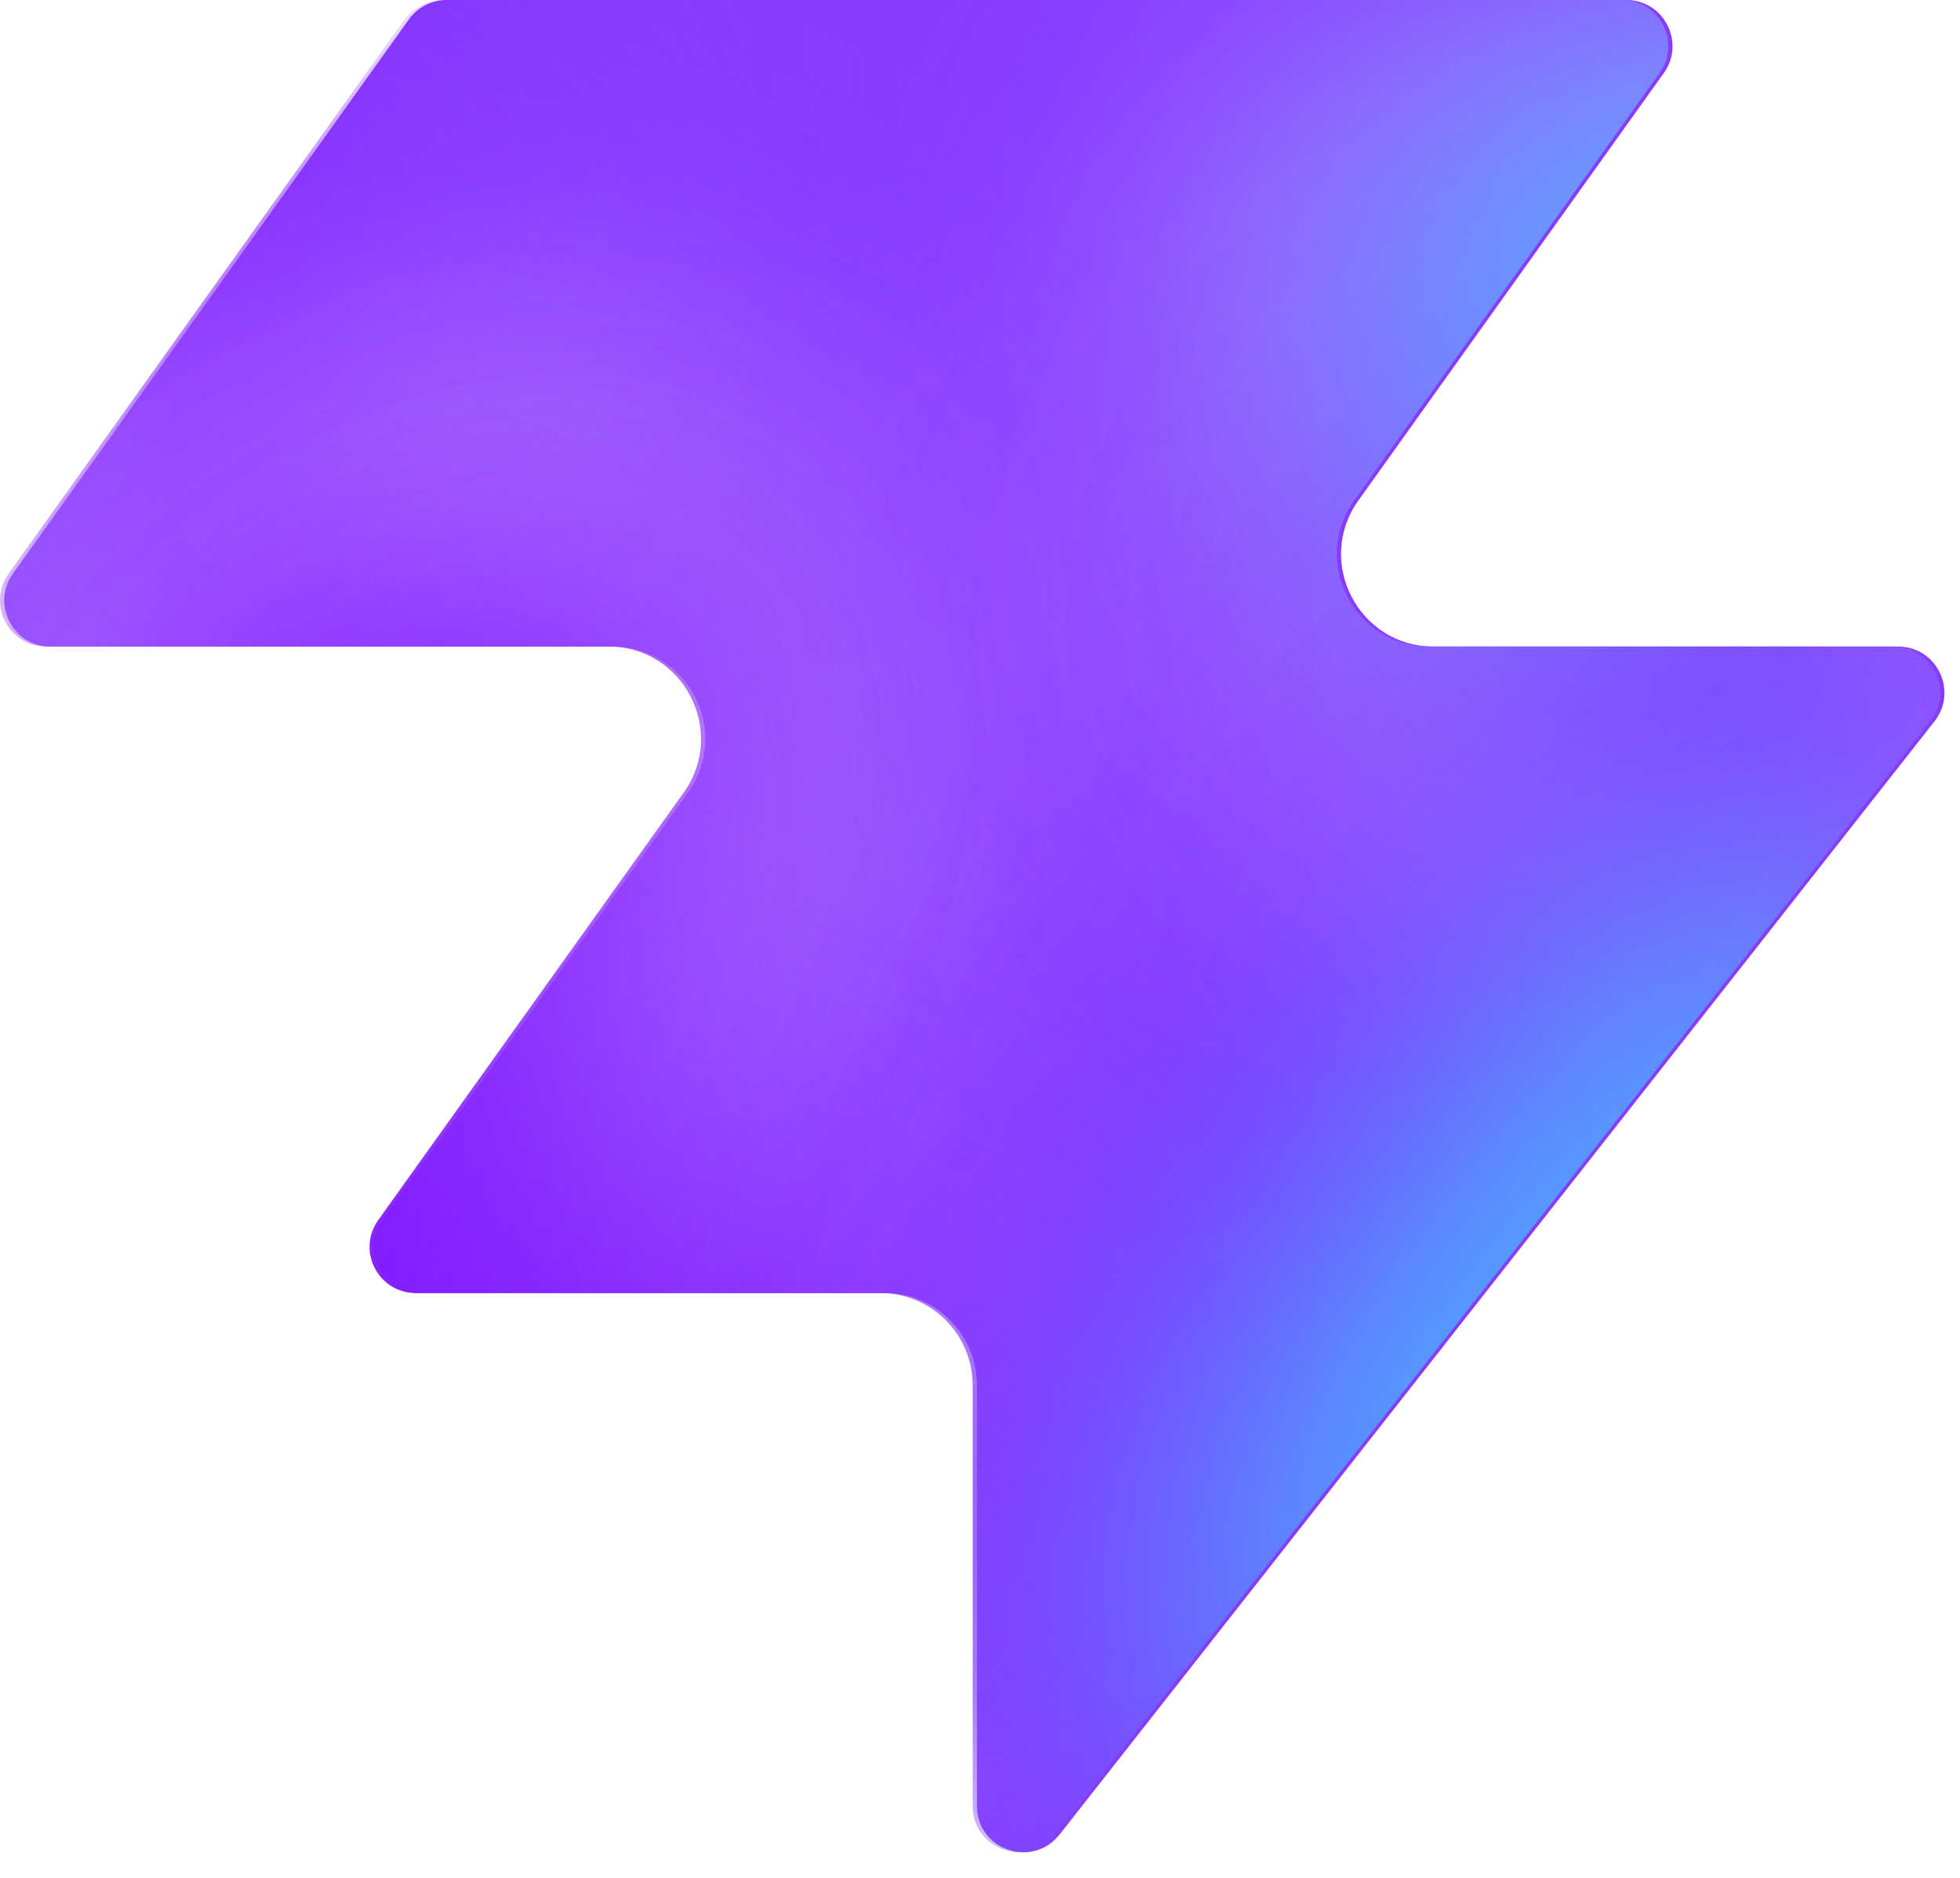
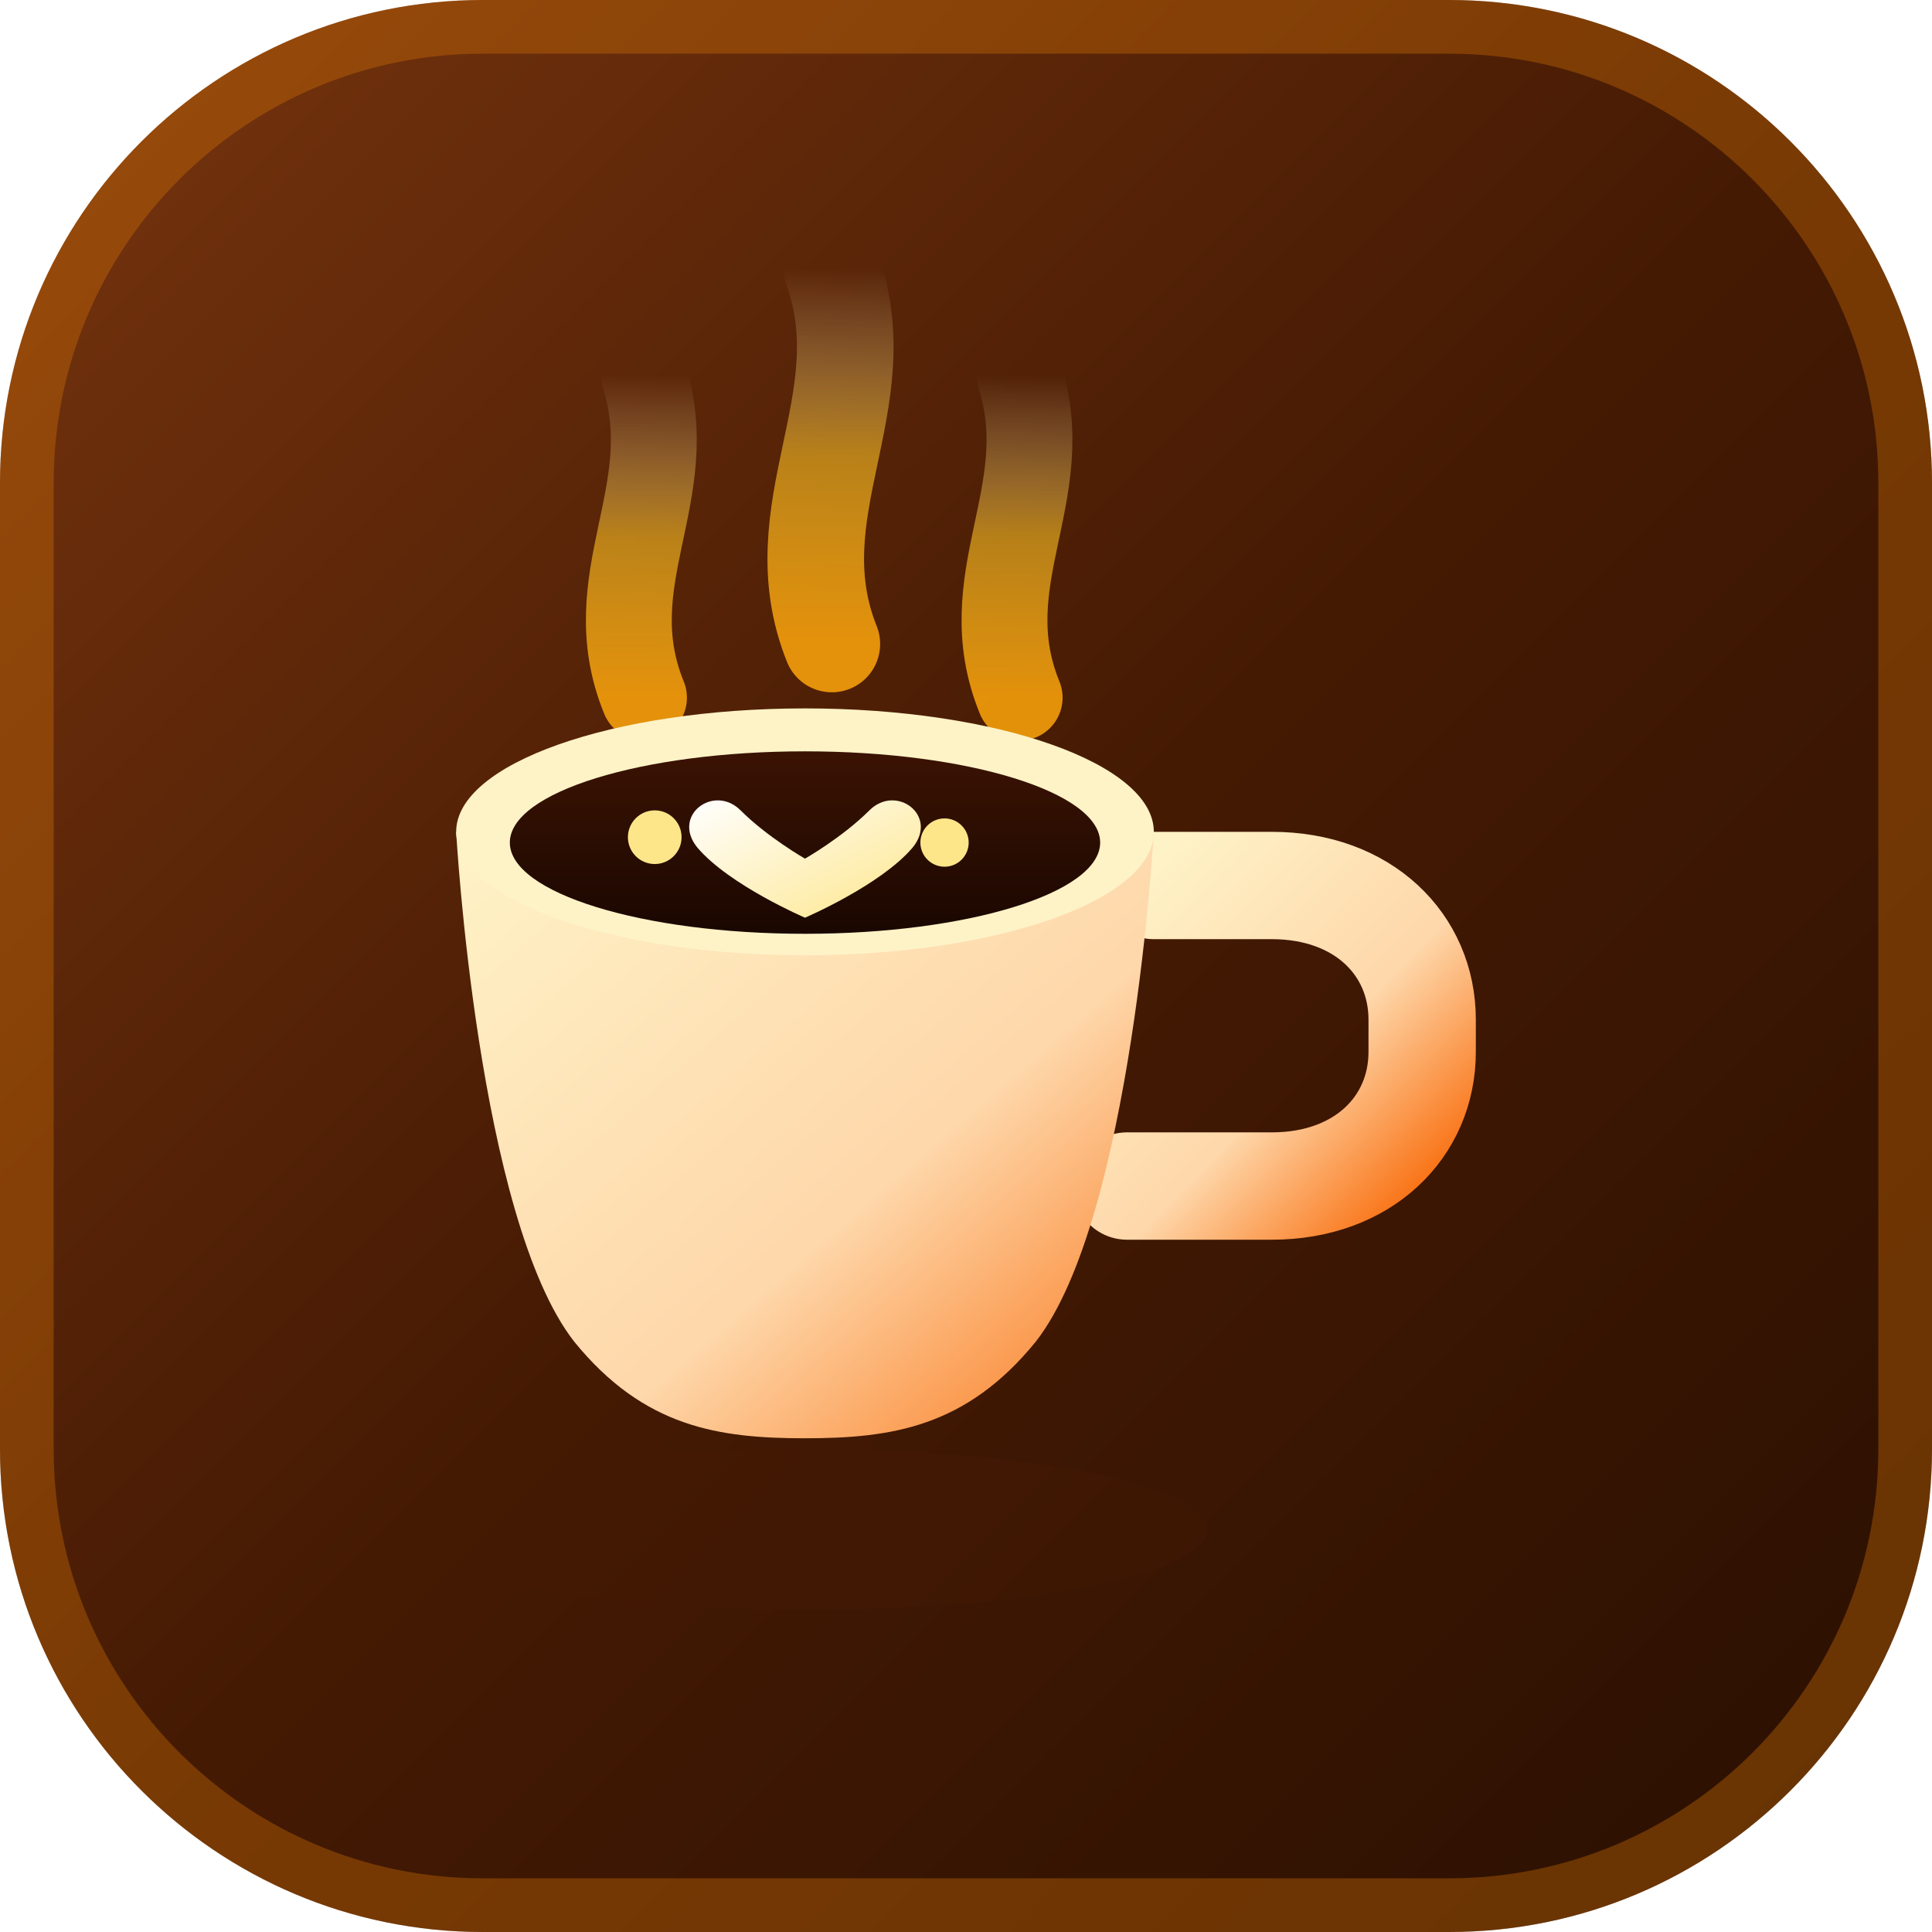
- <svg xmlns="http://www.w3.org/2000/svg" width="48" height="46" fill="none" viewBox="0 0 48 46">
-   <path fill="#863bff" d="M25.946 44.938c-.664.845-2.021.375-2.021-.698V33.937a2.26 2.26 0 0 0-2.262-2.262H10.287c-.92 0-1.456-1.04-.92-1.788l7.48-10.471c1.07-1.497 0-3.578-1.842-3.578H1.237c-.92 0-1.456-1.04-.92-1.788L10.013.474c.214-.297.556-.474.92-.474h28.894c.92 0 1.456 1.04.92 1.788l-7.48 10.471c-1.07 1.498 0 3.579 1.842 3.579h11.377c.943 0 1.473 1.088.89 1.83L25.947 44.94z" style="fill:#863bff;fill:color(display-p3 .525 .23 1);fill-opacity:1" />
-   <mask id="a" width="48" height="46" x="0" y="0" maskUnits="userSpaceOnUse" style="mask-type:alpha">
-     <path fill="#000" d="M25.842 44.938c-.664.844-2.021.375-2.021-.698V33.937a2.26 2.26 0 0 0-2.262-2.262H10.183c-.92 0-1.456-1.04-.92-1.788l7.48-10.471c1.07-1.498 0-3.579-1.842-3.579H1.133c-.92 0-1.456-1.04-.92-1.787L9.91.473c.214-.297.556-.474.92-.474h28.894c.92 0 1.456 1.04.92 1.788l-7.48 10.471c-1.07 1.498 0 3.578 1.842 3.578h11.377c.943 0 1.473 1.088.89 1.832L25.843 44.94z" style="fill:#000;fill-opacity:1" />
-   </mask>
-   <g mask="url(#a)">
-     <g filter="url(#b)">
-       <ellipse cx="5.508" cy="14.704" fill="#ede6ff" rx="5.508" ry="14.704" style="fill:#ede6ff;fill:color(display-p3 .927 .903 1);fill-opacity:1" transform="matrix(.00324 1 1 -.00324 -4.47 31.516)" />
-     </g>
-     <g filter="url(#c)">
-       <ellipse cx="10.399" cy="29.851" fill="#ede6ff" rx="10.399" ry="29.851" style="fill:#ede6ff;fill:color(display-p3 .927 .903 1);fill-opacity:1" transform="matrix(.00324 1 1 -.00324 -39.328 7.883)" />
-     </g>
-     <g filter="url(#d)">
-       <ellipse cx="5.508" cy="30.487" fill="#7e14ff" rx="5.508" ry="30.487" style="fill:#7e14ff;fill:color(display-p3 .492 .077 1);fill-opacity:1" transform="rotate(89.814 -25.913 -14.639)scale(1 -1)" />
-     </g>
-     <g filter="url(#e)">
-       <ellipse cx="5.508" cy="30.599" fill="#7e14ff" rx="5.508" ry="30.599" style="fill:#7e14ff;fill:color(display-p3 .492 .077 1);fill-opacity:1" transform="rotate(89.814 -32.644 -3.334)scale(1 -1)" />
-     </g>
-     <g filter="url(#f)">
-       <ellipse cx="5.508" cy="30.599" fill="#7e14ff" rx="5.508" ry="30.599" style="fill:#7e14ff;fill:color(display-p3 .492 .077 1);fill-opacity:1" transform="matrix(.00324 1 1 -.00324 -34.34 30.47)" />
-     </g>
-     <g filter="url(#g)">
-       <ellipse cx="14.072" cy="22.078" fill="#ede6ff" rx="14.072" ry="22.078" style="fill:#ede6ff;fill:color(display-p3 .927 .903 1);fill-opacity:1" transform="rotate(93.35 24.506 48.493)scale(-1 1)" />
-     </g>
-     <g filter="url(#h)">
-       <ellipse cx="3.47" cy="21.501" fill="#7e14ff" rx="3.47" ry="21.501" style="fill:#7e14ff;fill:color(display-p3 .492 .077 1);fill-opacity:1" transform="rotate(89.009 28.708 47.59)scale(-1 1)" />
-     </g>
-     <g filter="url(#i)">
-       <ellipse cx="3.47" cy="21.501" fill="#7e14ff" rx="3.47" ry="21.501" style="fill:#7e14ff;fill:color(display-p3 .492 .077 1);fill-opacity:1" transform="rotate(89.009 28.708 47.59)scale(-1 1)" />
-     </g>
-     <g filter="url(#j)">
-       <ellipse cx=".387" cy="8.972" fill="#7e14ff" rx="4.407" ry="29.108" style="fill:#7e14ff;fill:color(display-p3 .492 .077 1);fill-opacity:1" transform="rotate(39.51 .387 8.972)" />
-     </g>
-     <g filter="url(#k)">
-       <ellipse cx="47.523" cy="-6.092" fill="#7e14ff" rx="4.407" ry="29.108" style="fill:#7e14ff;fill:color(display-p3 .492 .077 1);fill-opacity:1" transform="rotate(37.892 47.523 -6.092)" />
-     </g>
-     <g filter="url(#l)">
-       <ellipse cx="41.412" cy="6.333" fill="#47bfff" rx="5.971" ry="9.665" style="fill:#47bfff;fill:color(display-p3 .28 .748 1);fill-opacity:1" transform="rotate(37.892 41.412 6.333)" />
-     </g>
-     <g filter="url(#m)">
-       <ellipse cx="-1.879" cy="38.332" fill="#7e14ff" rx="4.407" ry="29.108" style="fill:#7e14ff;fill:color(display-p3 .492 .077 1);fill-opacity:1" transform="rotate(37.892 -1.88 38.332)" />
-     </g>
-     <g filter="url(#n)">
-       <ellipse cx="-1.879" cy="38.332" fill="#7e14ff" rx="4.407" ry="29.108" style="fill:#7e14ff;fill:color(display-p3 .492 .077 1);fill-opacity:1" transform="rotate(37.892 -1.88 38.332)" />
-     </g>
-     <g filter="url(#o)">
-       <ellipse cx="35.651" cy="29.907" fill="#7e14ff" rx="4.407" ry="29.108" style="fill:#7e14ff;fill:color(display-p3 .492 .077 1);fill-opacity:1" transform="rotate(37.892 35.651 29.907)" />
-     </g>
-     <g filter="url(#p)">
-       <ellipse cx="38.418" cy="32.4" fill="#47bfff" rx="5.971" ry="15.297" style="fill:#47bfff;fill:color(display-p3 .28 .748 1);fill-opacity:1" transform="rotate(37.892 38.418 32.4)" />
-     </g>
-   </g>
+ <svg xmlns="http://www.w3.org/2000/svg" width="64" height="64" viewBox="0 0 36 36" fill="none">
  <defs>
-     <filter id="b" width="60.045" height="41.654" x="-19.77" y="16.149" color-interpolation-filters="sRGB" filterUnits="userSpaceOnUse">
-       <feFlood flood-opacity="0" result="BackgroundImageFix" />
-       <feBlend in="SourceGraphic" in2="BackgroundImageFix" result="shape" />
-       <feGaussianBlur result="effect1_foregroundBlur_2002_17158" stdDeviation="7.659" />
-     </filter>
-     <filter id="c" width="90.34" height="51.437" x="-54.613" y="-7.533" color-interpolation-filters="sRGB" filterUnits="userSpaceOnUse">
-       <feFlood flood-opacity="0" result="BackgroundImageFix" />
-       <feBlend in="SourceGraphic" in2="BackgroundImageFix" result="shape" />
-       <feGaussianBlur result="effect1_foregroundBlur_2002_17158" stdDeviation="7.659" />
-     </filter>
-     <filter id="d" width="79.355" height="29.4" x="-49.64" y="2.03" color-interpolation-filters="sRGB" filterUnits="userSpaceOnUse">
-       <feFlood flood-opacity="0" result="BackgroundImageFix" />
-       <feBlend in="SourceGraphic" in2="BackgroundImageFix" result="shape" />
-       <feGaussianBlur result="effect1_foregroundBlur_2002_17158" stdDeviation="4.596" />
-     </filter>
-     <filter id="e" width="79.579" height="29.4" x="-45.045" y="20.029" color-interpolation-filters="sRGB" filterUnits="userSpaceOnUse">
-       <feFlood flood-opacity="0" result="BackgroundImageFix" />
-       <feBlend in="SourceGraphic" in2="BackgroundImageFix" result="shape" />
-       <feGaussianBlur result="effect1_foregroundBlur_2002_17158" stdDeviation="4.596" />
-     </filter>
-     <filter id="f" width="79.579" height="29.4" x="-43.513" y="21.178" color-interpolation-filters="sRGB" filterUnits="userSpaceOnUse">
-       <feFlood flood-opacity="0" result="BackgroundImageFix" />
-       <feBlend in="SourceGraphic" in2="BackgroundImageFix" result="shape" />
-       <feGaussianBlur result="effect1_foregroundBlur_2002_17158" stdDeviation="4.596" />
-     </filter>
-     <filter id="g" width="74.749" height="58.852" x="15.756" y="-17.901" color-interpolation-filters="sRGB" filterUnits="userSpaceOnUse">
-       <feFlood flood-opacity="0" result="BackgroundImageFix" />
-       <feBlend in="SourceGraphic" in2="BackgroundImageFix" result="shape" />
-       <feGaussianBlur result="effect1_foregroundBlur_2002_17158" stdDeviation="7.659" />
-     </filter>
-     <filter id="h" width="61.377" height="25.362" x="23.548" y="2.284" color-interpolation-filters="sRGB" filterUnits="userSpaceOnUse">
-       <feFlood flood-opacity="0" result="BackgroundImageFix" />
-       <feBlend in="SourceGraphic" in2="BackgroundImageFix" result="shape" />
-       <feGaussianBlur result="effect1_foregroundBlur_2002_17158" stdDeviation="4.596" />
-     </filter>
-     <filter id="i" width="61.377" height="25.362" x="23.548" y="2.284" color-interpolation-filters="sRGB" filterUnits="userSpaceOnUse">
-       <feFlood flood-opacity="0" result="BackgroundImageFix" />
-       <feBlend in="SourceGraphic" in2="BackgroundImageFix" result="shape" />
-       <feGaussianBlur result="effect1_foregroundBlur_2002_17158" stdDeviation="4.596" />
-     </filter>
-     <filter id="j" width="56.045" height="63.649" x="-27.636" y="-22.853" color-interpolation-filters="sRGB" filterUnits="userSpaceOnUse">
-       <feFlood flood-opacity="0" result="BackgroundImageFix" />
-       <feBlend in="SourceGraphic" in2="BackgroundImageFix" result="shape" />
-       <feGaussianBlur result="effect1_foregroundBlur_2002_17158" stdDeviation="4.596" />
-     </filter>
-     <filter id="k" width="54.814" height="64.646" x="20.116" y="-38.415" color-interpolation-filters="sRGB" filterUnits="userSpaceOnUse">
-       <feFlood flood-opacity="0" result="BackgroundImageFix" />
-       <feBlend in="SourceGraphic" in2="BackgroundImageFix" result="shape" />
-       <feGaussianBlur result="effect1_foregroundBlur_2002_17158" stdDeviation="4.596" />
-     </filter>
-     <filter id="l" width="33.541" height="35.313" x="24.641" y="-11.323" color-interpolation-filters="sRGB" filterUnits="userSpaceOnUse">
-       <feFlood flood-opacity="0" result="BackgroundImageFix" />
-       <feBlend in="SourceGraphic" in2="BackgroundImageFix" result="shape" />
-       <feGaussianBlur result="effect1_foregroundBlur_2002_17158" stdDeviation="4.596" />
-     </filter>
-     <filter id="m" width="54.814" height="64.646" x="-29.286" y="6.009" color-interpolation-filters="sRGB" filterUnits="userSpaceOnUse">
-       <feFlood flood-opacity="0" result="BackgroundImageFix" />
-       <feBlend in="SourceGraphic" in2="BackgroundImageFix" result="shape" />
-       <feGaussianBlur result="effect1_foregroundBlur_2002_17158" stdDeviation="4.596" />
-     </filter>
-     <filter id="n" width="54.814" height="64.646" x="-29.286" y="6.009" color-interpolation-filters="sRGB" filterUnits="userSpaceOnUse">
-       <feFlood flood-opacity="0" result="BackgroundImageFix" />
-       <feBlend in="SourceGraphic" in2="BackgroundImageFix" result="shape" />
-       <feGaussianBlur result="effect1_foregroundBlur_2002_17158" stdDeviation="4.596" />
-     </filter>
-     <filter id="o" width="54.814" height="64.646" x="8.244" y="-2.416" color-interpolation-filters="sRGB" filterUnits="userSpaceOnUse">
-       <feFlood flood-opacity="0" result="BackgroundImageFix" />
-       <feBlend in="SourceGraphic" in2="BackgroundImageFix" result="shape" />
-       <feGaussianBlur result="effect1_foregroundBlur_2002_17158" stdDeviation="4.596" />
-     </filter>
-     <filter id="p" width="39.409" height="43.623" x="18.713" y="10.588" color-interpolation-filters="sRGB" filterUnits="userSpaceOnUse">
-       <feFlood flood-opacity="0" result="BackgroundImageFix" />
-       <feBlend in="SourceGraphic" in2="BackgroundImageFix" result="shape" />
-       <feGaussianBlur result="effect1_foregroundBlur_2002_17158" stdDeviation="4.596" />
-     </filter>
+     <linearGradient id="taskacao-badge-grad" x1="0%" y1="0%" x2="100%" y2="100%">
+       <stop offset="0%" stop-color="#78350f" />
+       <stop offset="50%" stop-color="#451a03" />
+       <stop offset="100%" stop-color="#290f02" />
+     </linearGradient>
+     <linearGradient id="taskacao-cup-grad" x1="0%" y1="0%" x2="100%" y2="100%">
+       <stop offset="0%" stop-color="#fef3c7" />
+       <stop offset="60%" stop-color="#fed7aa" />
+       <stop offset="100%" stop-color="#f97316" />
+     </linearGradient>
+     <linearGradient id="taskacao-choco-grad" x1="0%" y1="0%" x2="0%" y2="100%">
+       <stop offset="0%" stop-color="#3b1303" />
+       <stop offset="100%" stop-color="#1a0701" />
+     </linearGradient>
+     <linearGradient id="taskacao-foam-grad" x1="0%" y1="0%" x2="100%" y2="100%">
+       <stop offset="0%" stop-color="#ffffff" />
+       <stop offset="100%" stop-color="#fde68a" />
+     </linearGradient>
+     <linearGradient id="taskacao-steam-grad" x1="0%" y1="100%" x2="0%" y2="0%">
+       <stop offset="0%" stop-color="#f59e0b" stop-opacity="0.9" />
+       <stop offset="50%" stop-color="#fbbf24" stop-opacity="0.6" />
+       <stop offset="100%" stop-color="#fef3c7" stop-opacity="0" />
+     </linearGradient>
  </defs>
+   <rect width="36" height="36" rx="9" fill="url(#taskacao-badge-grad)" />
+   <rect x="0.5" y="0.5" width="35" height="35" rx="8.5" stroke="#d97706" stroke-opacity="0.35" stroke-width="1" />
+   <path d="M12 13c-0.9-2.2 0.7-3.8 0-6" stroke="url(#taskacao-steam-grad)" stroke-width="1.6" stroke-linecap="round" fill="none" />
+   <path d="M15.5 12c-1-2.5 0.9-4.5 0-7" stroke="url(#taskacao-steam-grad)" stroke-width="1.8" stroke-linecap="round" fill="none" />
+   <path d="M19 13c-0.9-2.2 0.7-3.8 0-6" stroke="url(#taskacao-steam-grad)" stroke-width="1.6" stroke-linecap="round" fill="none" />
+   <path d="M21.5 16.5h2.2c1.7 0 2.8 1.1 2.8 2.5v0.6c0 1.4-1.1 2.5-2.8 2.5h-2.7" stroke="url(#taskacao-cup-grad)" stroke-width="2" stroke-linecap="round" fill="none" />
+   <ellipse cx="15" cy="28.5" rx="7.5" ry="1.5" fill="#451a03" fill-opacity="0.4" />
+   <path d="M8.5 15.5h13c0 0-0.4 7.2-2.2 9.5-1.3 1.6-2.7 1.8-4.3 1.8s-3-0.2-4.3-1.8C8.9 22.7 8.5 15.5 8.5 15.5Z" fill="url(#taskacao-cup-grad)" />
+   <ellipse cx="15" cy="15.5" rx="6.5" ry="2.3" fill="#fef3c7" />
+   <ellipse cx="15" cy="15.7" rx="5.5" ry="1.7" fill="url(#taskacao-choco-grad)" />
+   <path d="M13.8 15.1c-0.5-0.5-1.3 0.1-0.8 0.7 0.6 0.7 2 1.3 2 1.3s1.4-0.6 2-1.3c0.5-0.6-0.3-1.2-0.8-0.7-0.5 0.5-1.2 0.9-1.2 0.9s-0.7-0.4-1.2-0.9Z" fill="url(#taskacao-foam-grad)" />
+   <circle cx="12.2" cy="15.6" r="0.5" fill="#fde68a" />
+   <circle cx="17.6" cy="15.7" r="0.45" fill="#fde68a" />
</svg>
